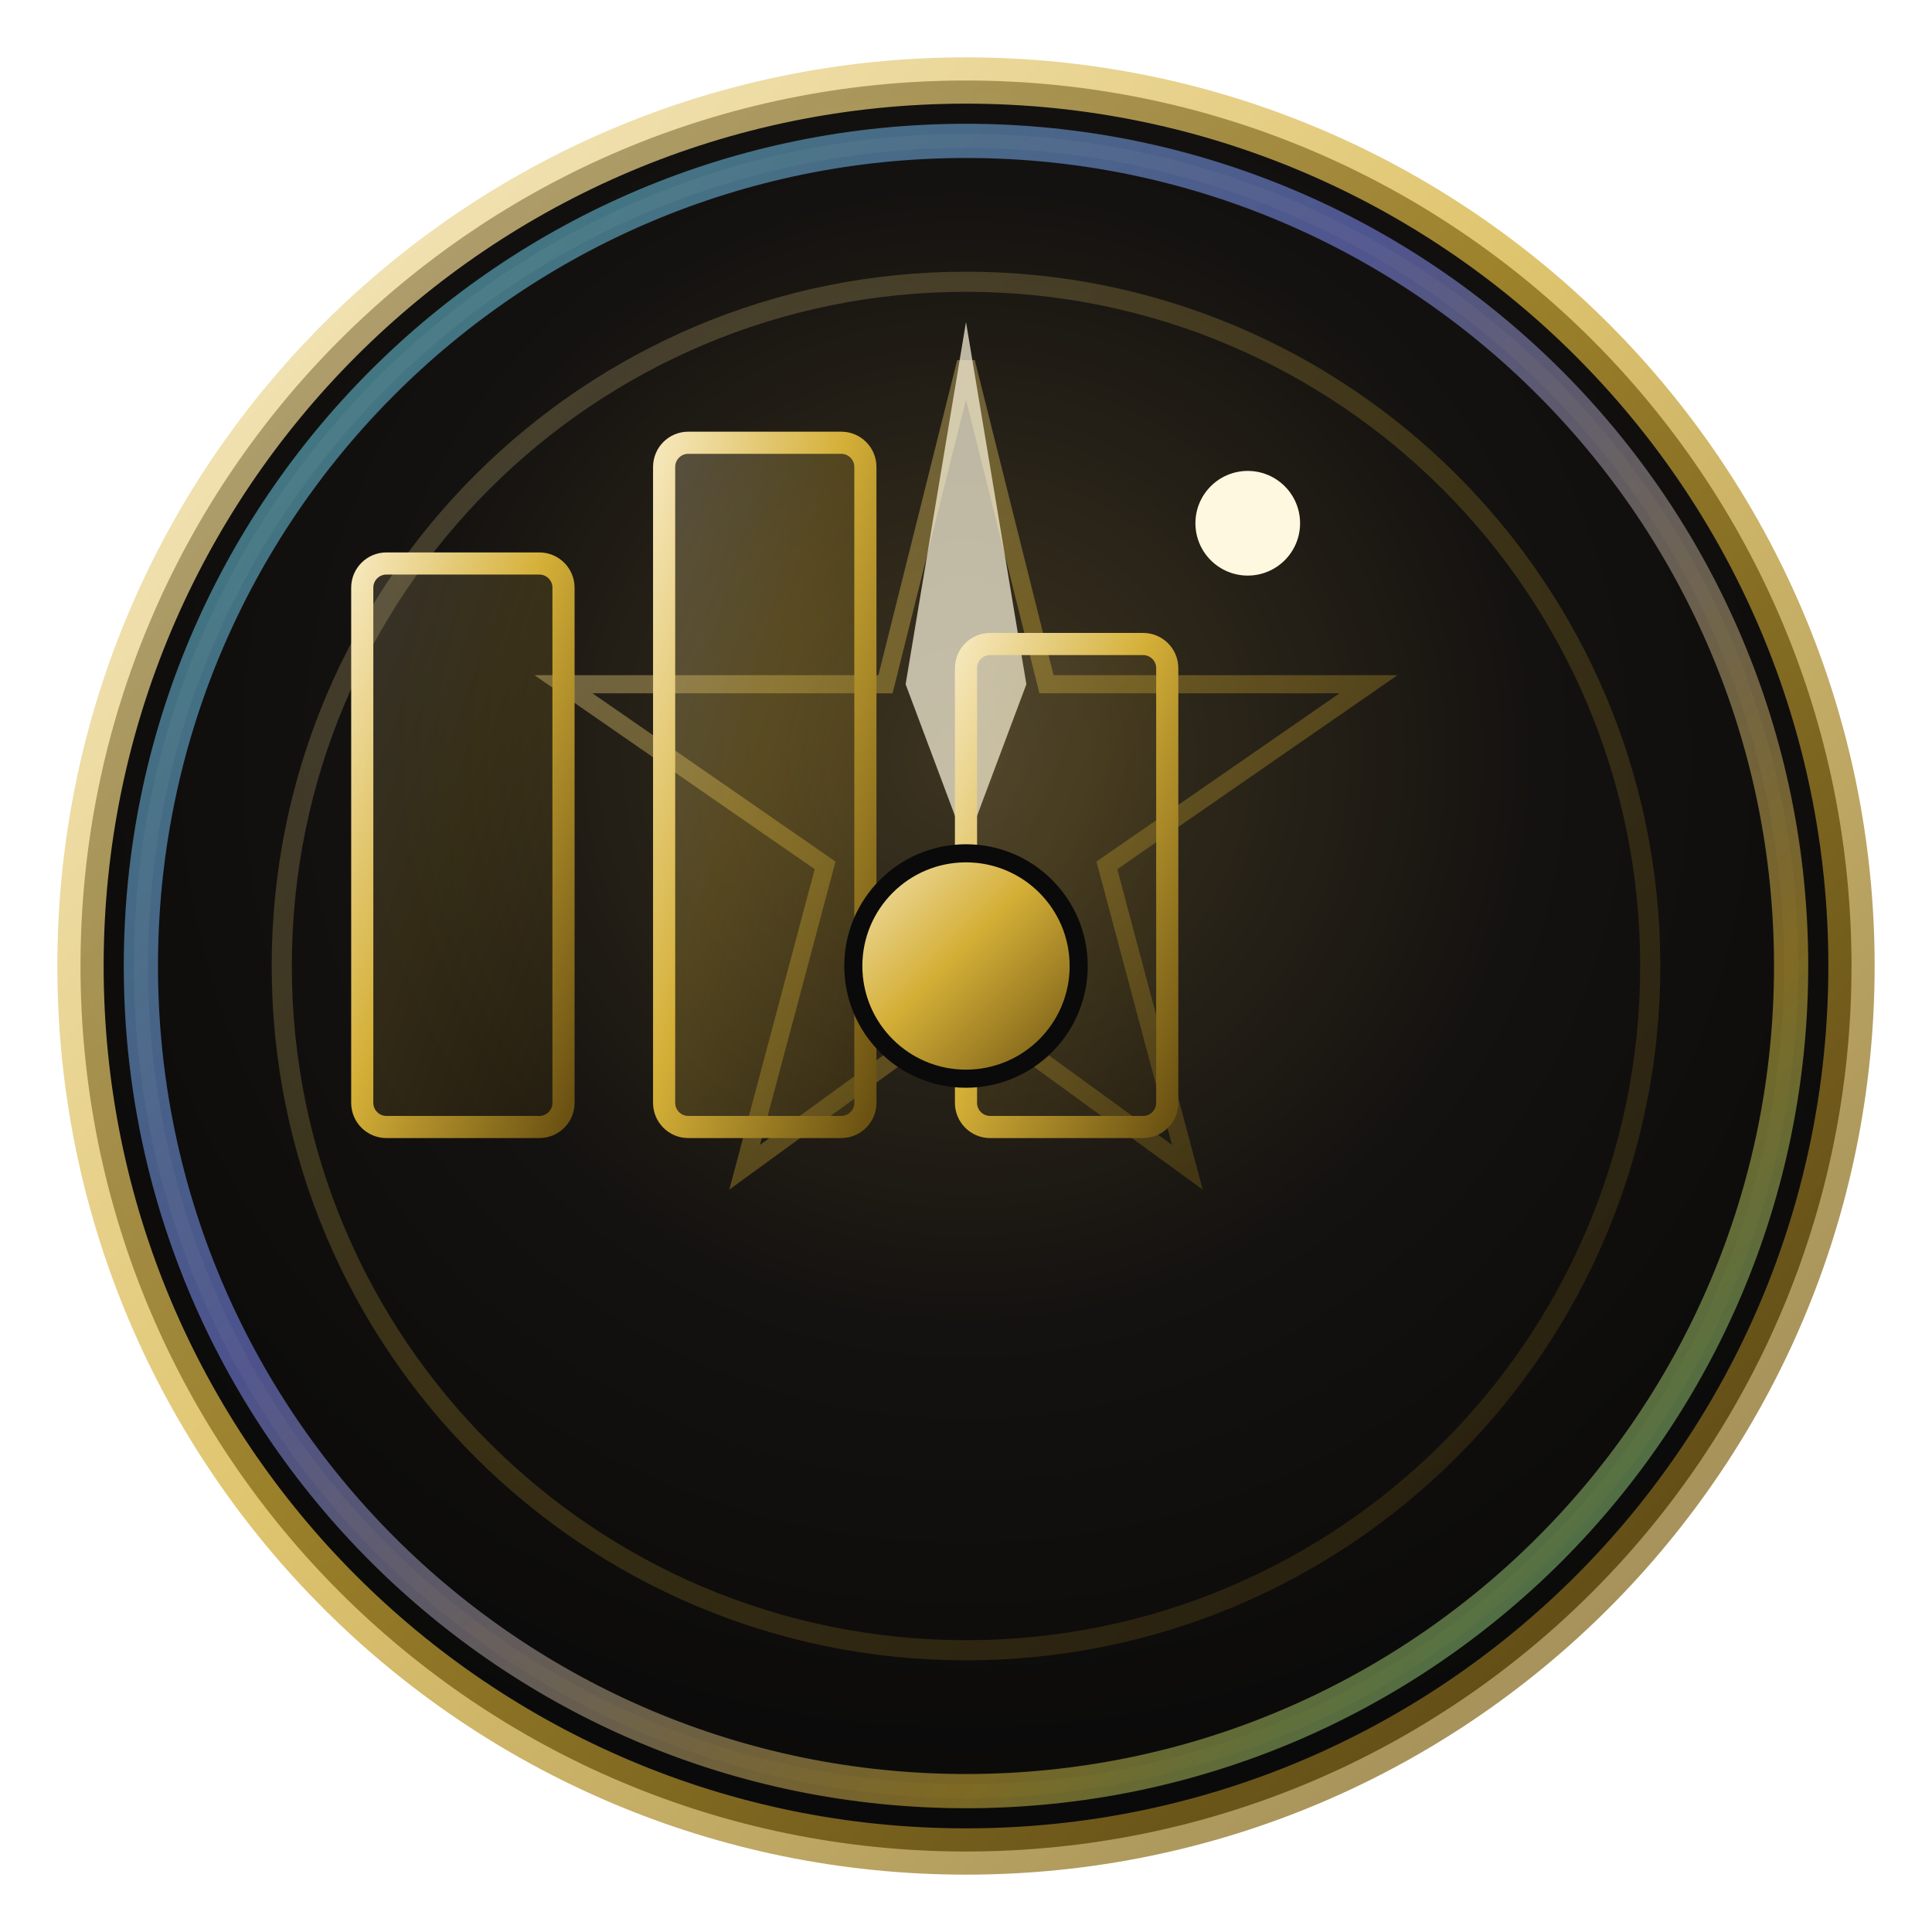
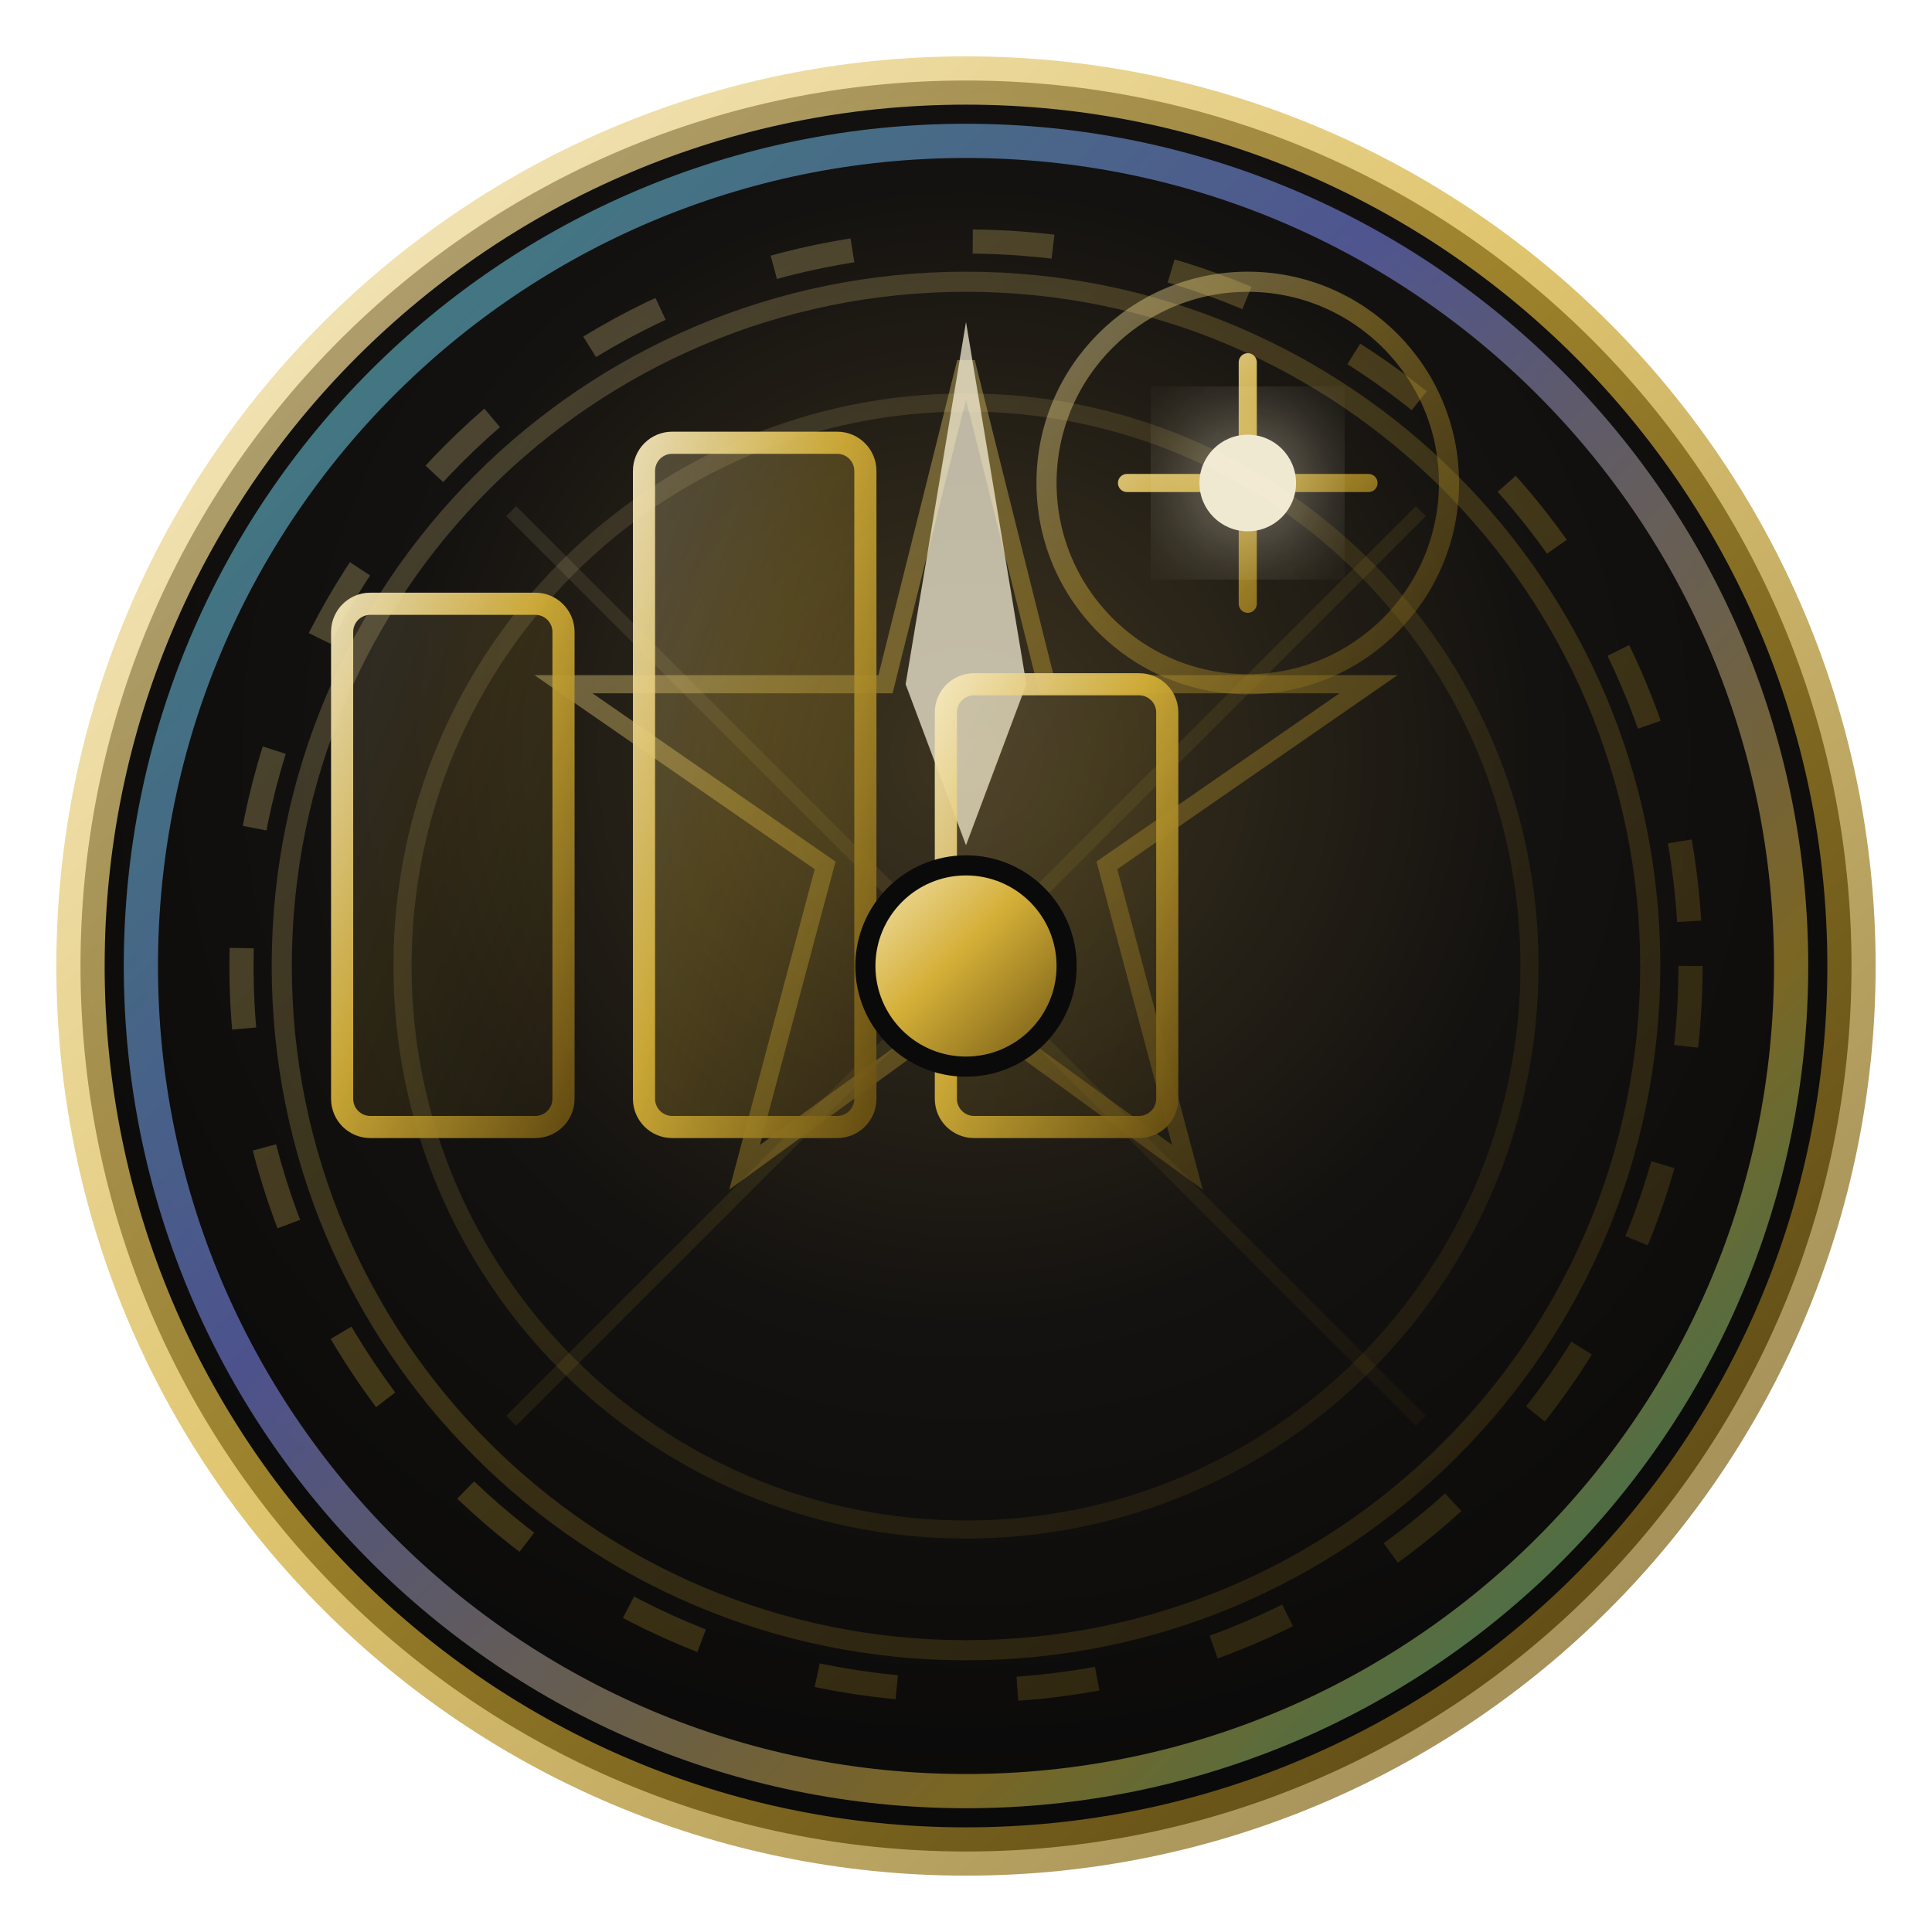
<svg xmlns="http://www.w3.org/2000/svg" viewBox="0 0 48 48" fill="none" aria-hidden="true">
  <defs>
-     <radialGradient id="drplaneringauroraflat" cx="50%" cy="38%" r="68%">
+     <radialGradient id="dchplaneringauroraflat4" cx="50%" cy="38%" r="68%">
      <stop offset="0%" stop-color="#3d3420" />
      <stop offset="48%" stop-color="#141210" />
      <stop offset="100%" stop-color="#080808" />
    </radialGradient>
-     <linearGradient id="grplaneringauroraflat" x1="0" y1="0" x2="1" y2="1">
+     <linearGradient id="gchplaneringauroraflat4" x1="0" y1="0" x2="1" y2="1">
      <stop offset="0%" stop-color="#f5e6b8" />
      <stop offset="45%" stop-color="#d4af37" />
      <stop offset="100%" stop-color="#6b5212" />
    </linearGradient>
-     <linearGradient id="frplaneringauroraflat" x1="24" y1="4" x2="30" y2="20">
+     <linearGradient id="fchplaneringauroraflat4" x1="24" y1="4" x2="30" y2="20">
      <stop offset="0%" stop-color="#fff8e0" />
      <stop offset="55%" stop-color="#ffb74d" />
      <stop offset="100%" stop-color="#c97808" />
    </linearGradient>
-     <filter id="glrplaneringauroraflat" x="-50%" y="-50%" width="200%" height="200%">
+     <filter id="glchplaneringauroraflat4" x="-50%" y="-50%" width="200%" height="200%">
      <feGaussianBlur stdDeviation="1.4" result="b" />
      <feMerge>
        <feMergeNode in="b" />
        <feMergeNode in="SourceGraphic" />
      </feMerge>
    </filter>
-     <linearGradient id="rimrplaneringauroraflat" x1="0" y1="0" x2="1" y2="1">
+     <linearGradient id="rimchplaneringauroraflat4" x1="0" y1="0" x2="1" y2="1">
      <stop offset="0%" stop-color="#5eead4" />
      <stop offset="40%" stop-color="#818cf8" />
      <stop offset="75%" stop-color="#d4af37" />
      <stop offset="100%" stop-color="#2dd4bf" />
    </linearGradient>
  </defs>
-   <circle cx="24" cy="24" r="22" fill="url(#drplaneringauroraflat)" stroke="url(#grplaneringauroraflat)" stroke-width="1.15" stroke-opacity="0.72" />
-   <circle cx="24" cy="24" r="20.5" stroke="url(#grplaneringauroraflat)" stroke-opacity="0.08" stroke-width="0.35" fill="none" />
-   <g stroke="url(#grplaneringauroraflat)" stroke-opacity="0.1" stroke-width="0.32">
+   <circle cx="24" cy="24" r="22" fill="url(#dchplaneringauroraflat4)" stroke="url(#gchplaneringauroraflat4)" stroke-width="1.2" stroke-opacity="0.72" />
+   <circle cx="24" cy="24" r="18" stroke="url(#gchplaneringauroraflat4)" stroke-opacity="0.26" stroke-width="0.6" stroke-dasharray="2 3" fill="none" />
+   <circle cx="24" cy="24" r="14" stroke="url(#gchplaneringauroraflat4)" stroke-opacity="0.14" stroke-width="0.45" fill="none" />
+   <g stroke="url(#gchplaneringauroraflat4)" stroke-opacity="0.1" stroke-width="0.35">
+     <line x1="24" y1="8" x2="24" y2="40" />
+     <line x1="8" y1="24" x2="40" y2="24" />
+     <line x1="12.7" y1="12.7" x2="35.3" y2="35.3" />
+     <line x1="35.3" y1="12.7" x2="12.7" y2="35.3" />
+   </g>
+   <g stroke="url(#gchplaneringauroraflat4)" stroke-opacity="0.1" stroke-width="0.32">
    <line x1="24" y1="6.5" x2="24" y2="9.2" transform="rotate(0 24 24)" />
    <line x1="24" y1="6.5" x2="24" y2="9.2" transform="rotate(22.5 24 24)" />
    <line x1="24" y1="6.5" x2="24" y2="9.2" transform="rotate(45 24 24)" />
    <line x1="24" y1="6.5" x2="24" y2="9.2" transform="rotate(67.5 24 24)" />
    <line x1="24" y1="6.5" x2="24" y2="9.2" transform="rotate(90 24 24)" />
    <line x1="24" y1="6.5" x2="24" y2="9.2" transform="rotate(112.5 24 24)" />
    <line x1="24" y1="6.5" x2="24" y2="9.2" transform="rotate(135 24 24)" />
    <line x1="24" y1="6.5" x2="24" y2="9.2" transform="rotate(157.5 24 24)" />
    <line x1="24" y1="6.5" x2="24" y2="9.2" transform="rotate(180 24 24)" />
    <line x1="24" y1="6.5" x2="24" y2="9.2" transform="rotate(202.5 24 24)" />
    <line x1="24" y1="6.5" x2="24" y2="9.2" transform="rotate(225 24 24)" />
    <line x1="24" y1="6.5" x2="24" y2="9.2" transform="rotate(247.5 24 24)" />
    <line x1="24" y1="6.5" x2="24" y2="9.2" transform="rotate(270 24 24)" />
    <line x1="24" y1="6.5" x2="24" y2="9.2" transform="rotate(292.5 24 24)" />
    <line x1="24" y1="6.5" x2="24" y2="9.2" transform="rotate(315 24 24)" />
    <line x1="24" y1="6.5" x2="24" y2="9.2" transform="rotate(337.5 24 24)" />
  </g>
-   <circle cx="24" cy="24" r="20.5" stroke="url(#rimrplaneringauroraflat)" stroke-opacity="0.55" stroke-width="0.85" fill="none" />
-   <circle cx="24" cy="24" r="17" stroke="url(#grplaneringauroraflat)" stroke-opacity="0.22" stroke-width="0.5" fill="none" />
-   <polygon points="24,9 26,17 34,17 27.5,21.5 29.5,29 24,25 18.5,29 20.5,21.5 14,17 22,17" fill="none" stroke="url(#grplaneringauroraflat)" stroke-width="0.45" opacity="0.4" />
-   <path d="M24 8 L25.5 17 L24 21 L22.5 17 Z" fill="url(#frplaneringauroraflat)" opacity="0.7" />
-   <rect x="9" y="14" width="5" height="14" rx="0.6" stroke="url(#grplaneringauroraflat)" stroke-width="0.55" fill="url(#grplaneringauroraflat)" fill-opacity="0.16" />
-   <rect x="16.5" y="11" width="5" height="17" rx="0.6" stroke="url(#grplaneringauroraflat)" stroke-width="0.55" fill="url(#grplaneringauroraflat)" fill-opacity="0.26" />
-   <rect x="24" y="16" width="5" height="12" rx="0.6" stroke="url(#grplaneringauroraflat)" stroke-width="0.55" fill="url(#grplaneringauroraflat)" fill-opacity="0.12" />
-   <circle cx="31" cy="13" r="1.3" fill="url(#frplaneringauroraflat)" />
-   <circle cx="24" cy="24" r="2.8" fill="url(#grplaneringauroraflat)" stroke="#0a0a0a" stroke-width="0.45" />
+   <circle cx="24" cy="24" r="20.5" stroke="url(#rimchplaneringauroraflat4)" stroke-opacity="0.55" stroke-width="0.85" fill="none" />
+   <circle cx="24" cy="24" r="17" stroke="url(#gchplaneringauroraflat4)" stroke-opacity="0.22" stroke-width="0.5" fill="none" />
+   <polygon points="24,9 26,17 34,17 27.5,21.5 29.5,29 24,25 18.5,29 20.5,21.5 14,17 22,17" fill="none" stroke="url(#gchplaneringauroraflat4)" stroke-width="0.45" opacity="0.4" />
+   <path d="M24 8 L25.5 17 L24 21 L22.5 17 Z" fill="url(#fchplaneringauroraflat4)" opacity="0.7" />
+   <g opacity="0.93">
+     <rect x="8.5" y="15" width="5.5" height="13" rx="0.7" stroke="url(#gchplaneringauroraflat4)" stroke-width="0.55" fill="url(#gchplaneringauroraflat4)" fill-opacity="0.14" />
+     <rect x="16" y="11" width="5.5" height="17" rx="0.7" stroke="url(#gchplaneringauroraflat4)" stroke-width="0.55" fill="url(#gchplaneringauroraflat4)" fill-opacity="0.26" />
+     <rect x="23.5" y="17" width="5.5" height="11" rx="0.7" stroke="url(#gchplaneringauroraflat4)" stroke-width="0.55" fill="url(#gchplaneringauroraflat4)" fill-opacity="0.12" />
+     <circle cx="31" cy="12" r="5" stroke="url(#gchplaneringauroraflat4)" stroke-width="0.5" fill="none" opacity="0.45" />
+     <path d="M31 9 V15 M28 12 H34" stroke="url(#gchplaneringauroraflat4)" stroke-width="0.45" stroke-linecap="round" />
+     <circle cx="31" cy="12" r="1.2" fill="url(#fchplaneringauroraflat4)" filter="url(#glchplaneringauroraflat4)" />
+   </g>
+   <circle cx="24" cy="24" r="2.5" fill="url(#gchplaneringauroraflat4)" stroke="#0a0a0a" stroke-width="0.5" />
</svg>
